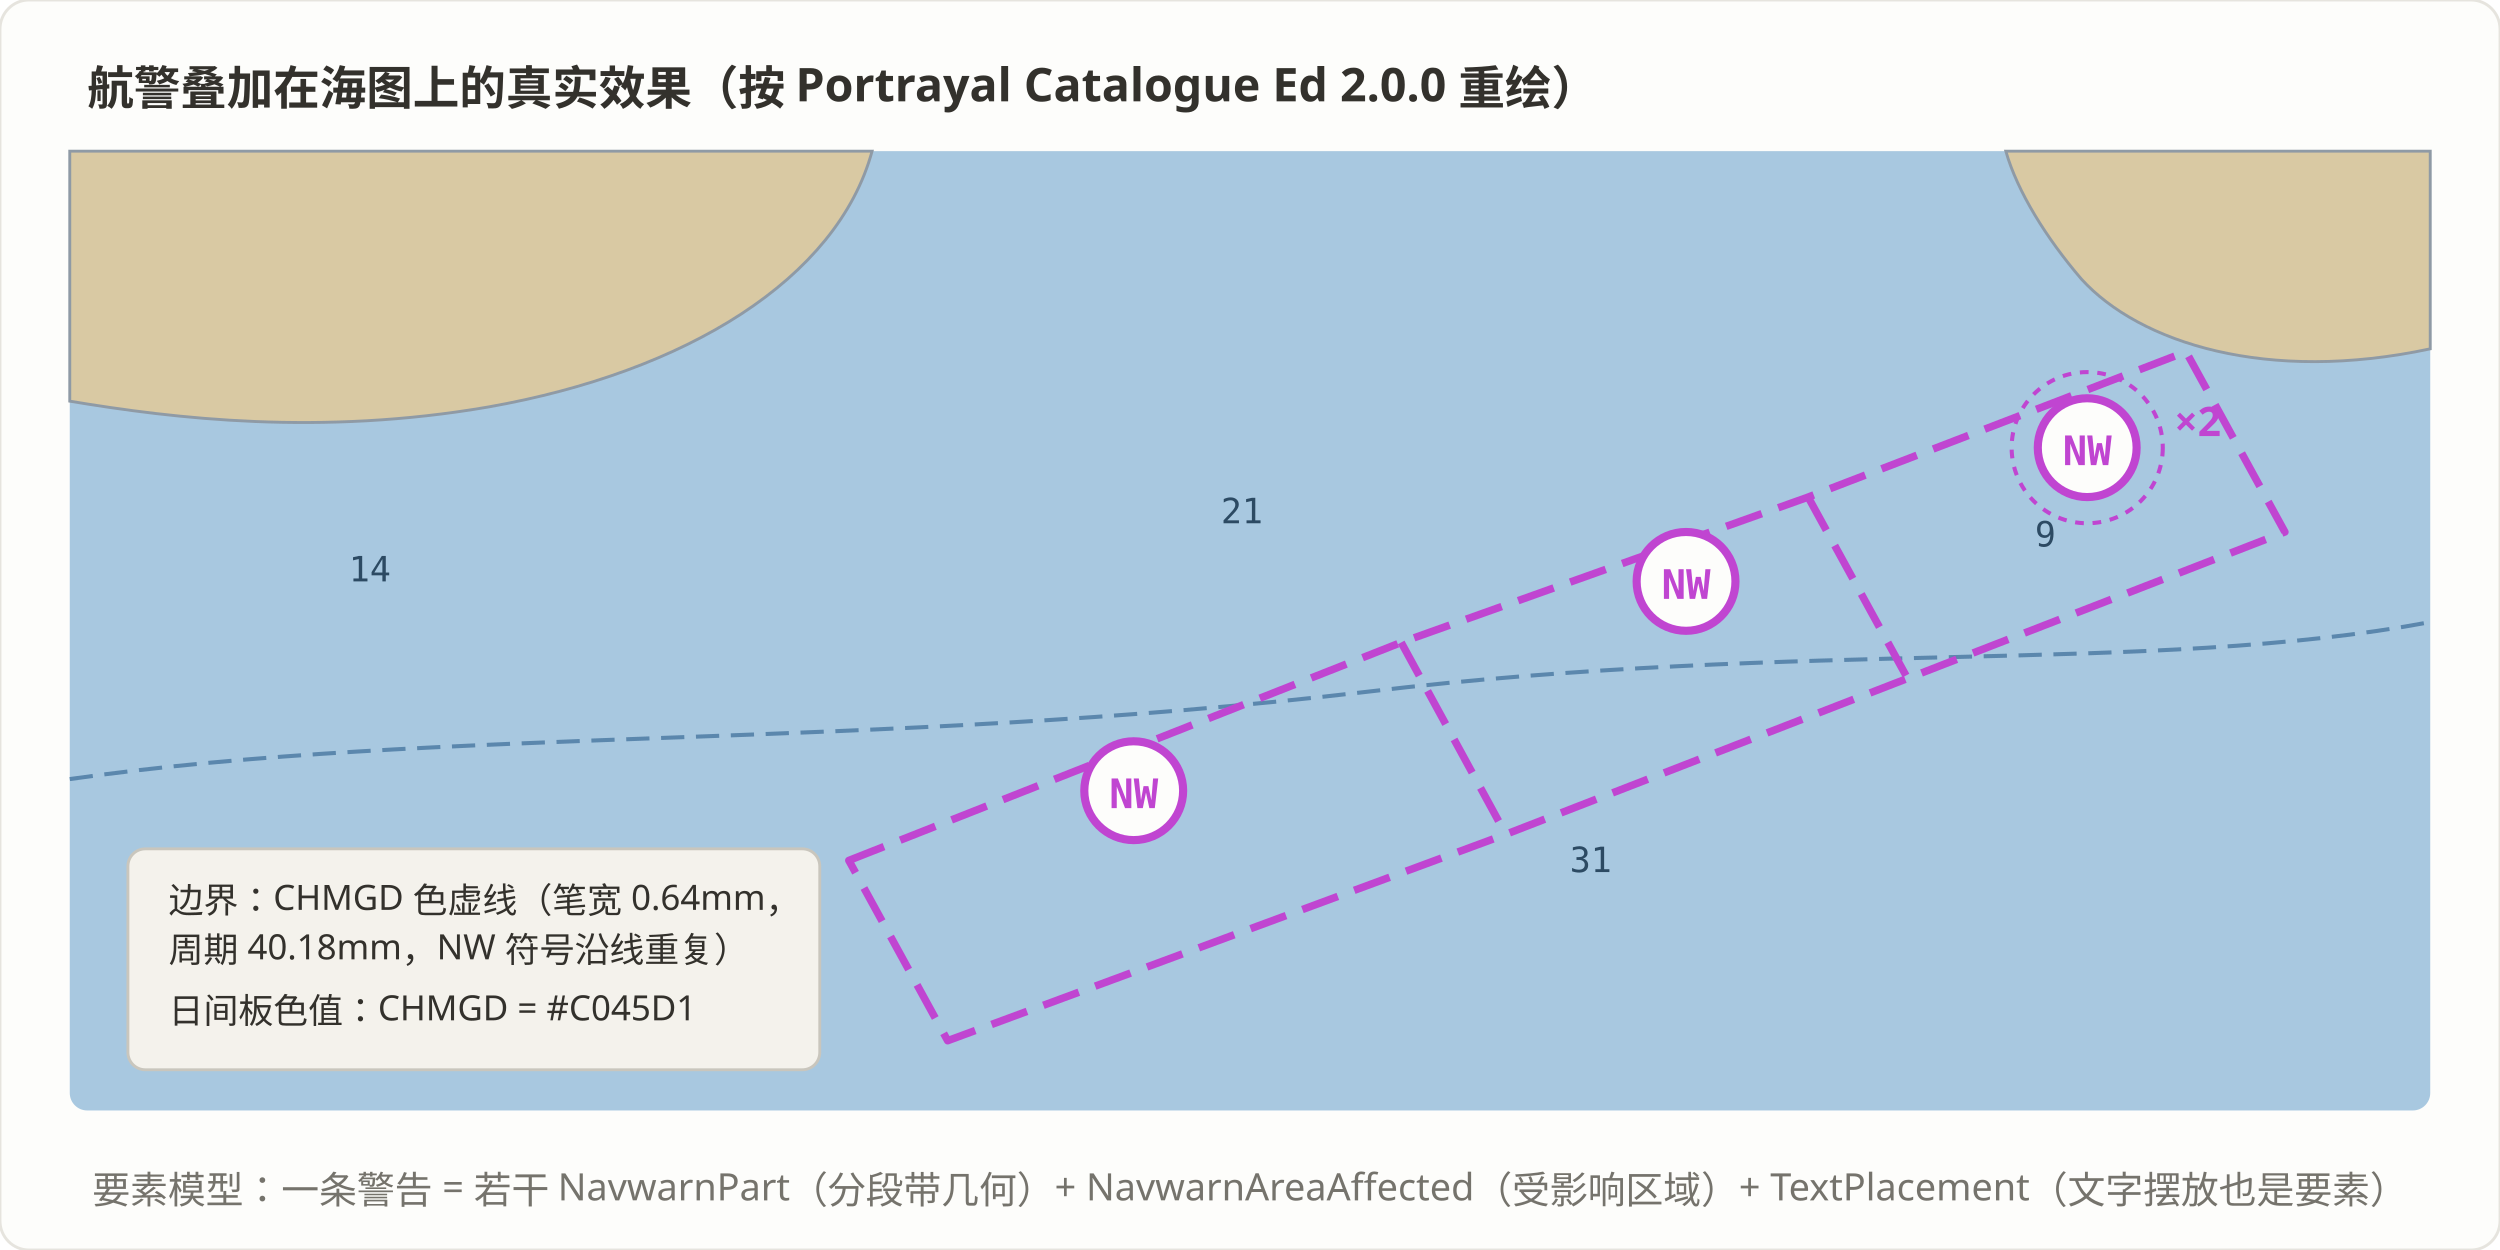
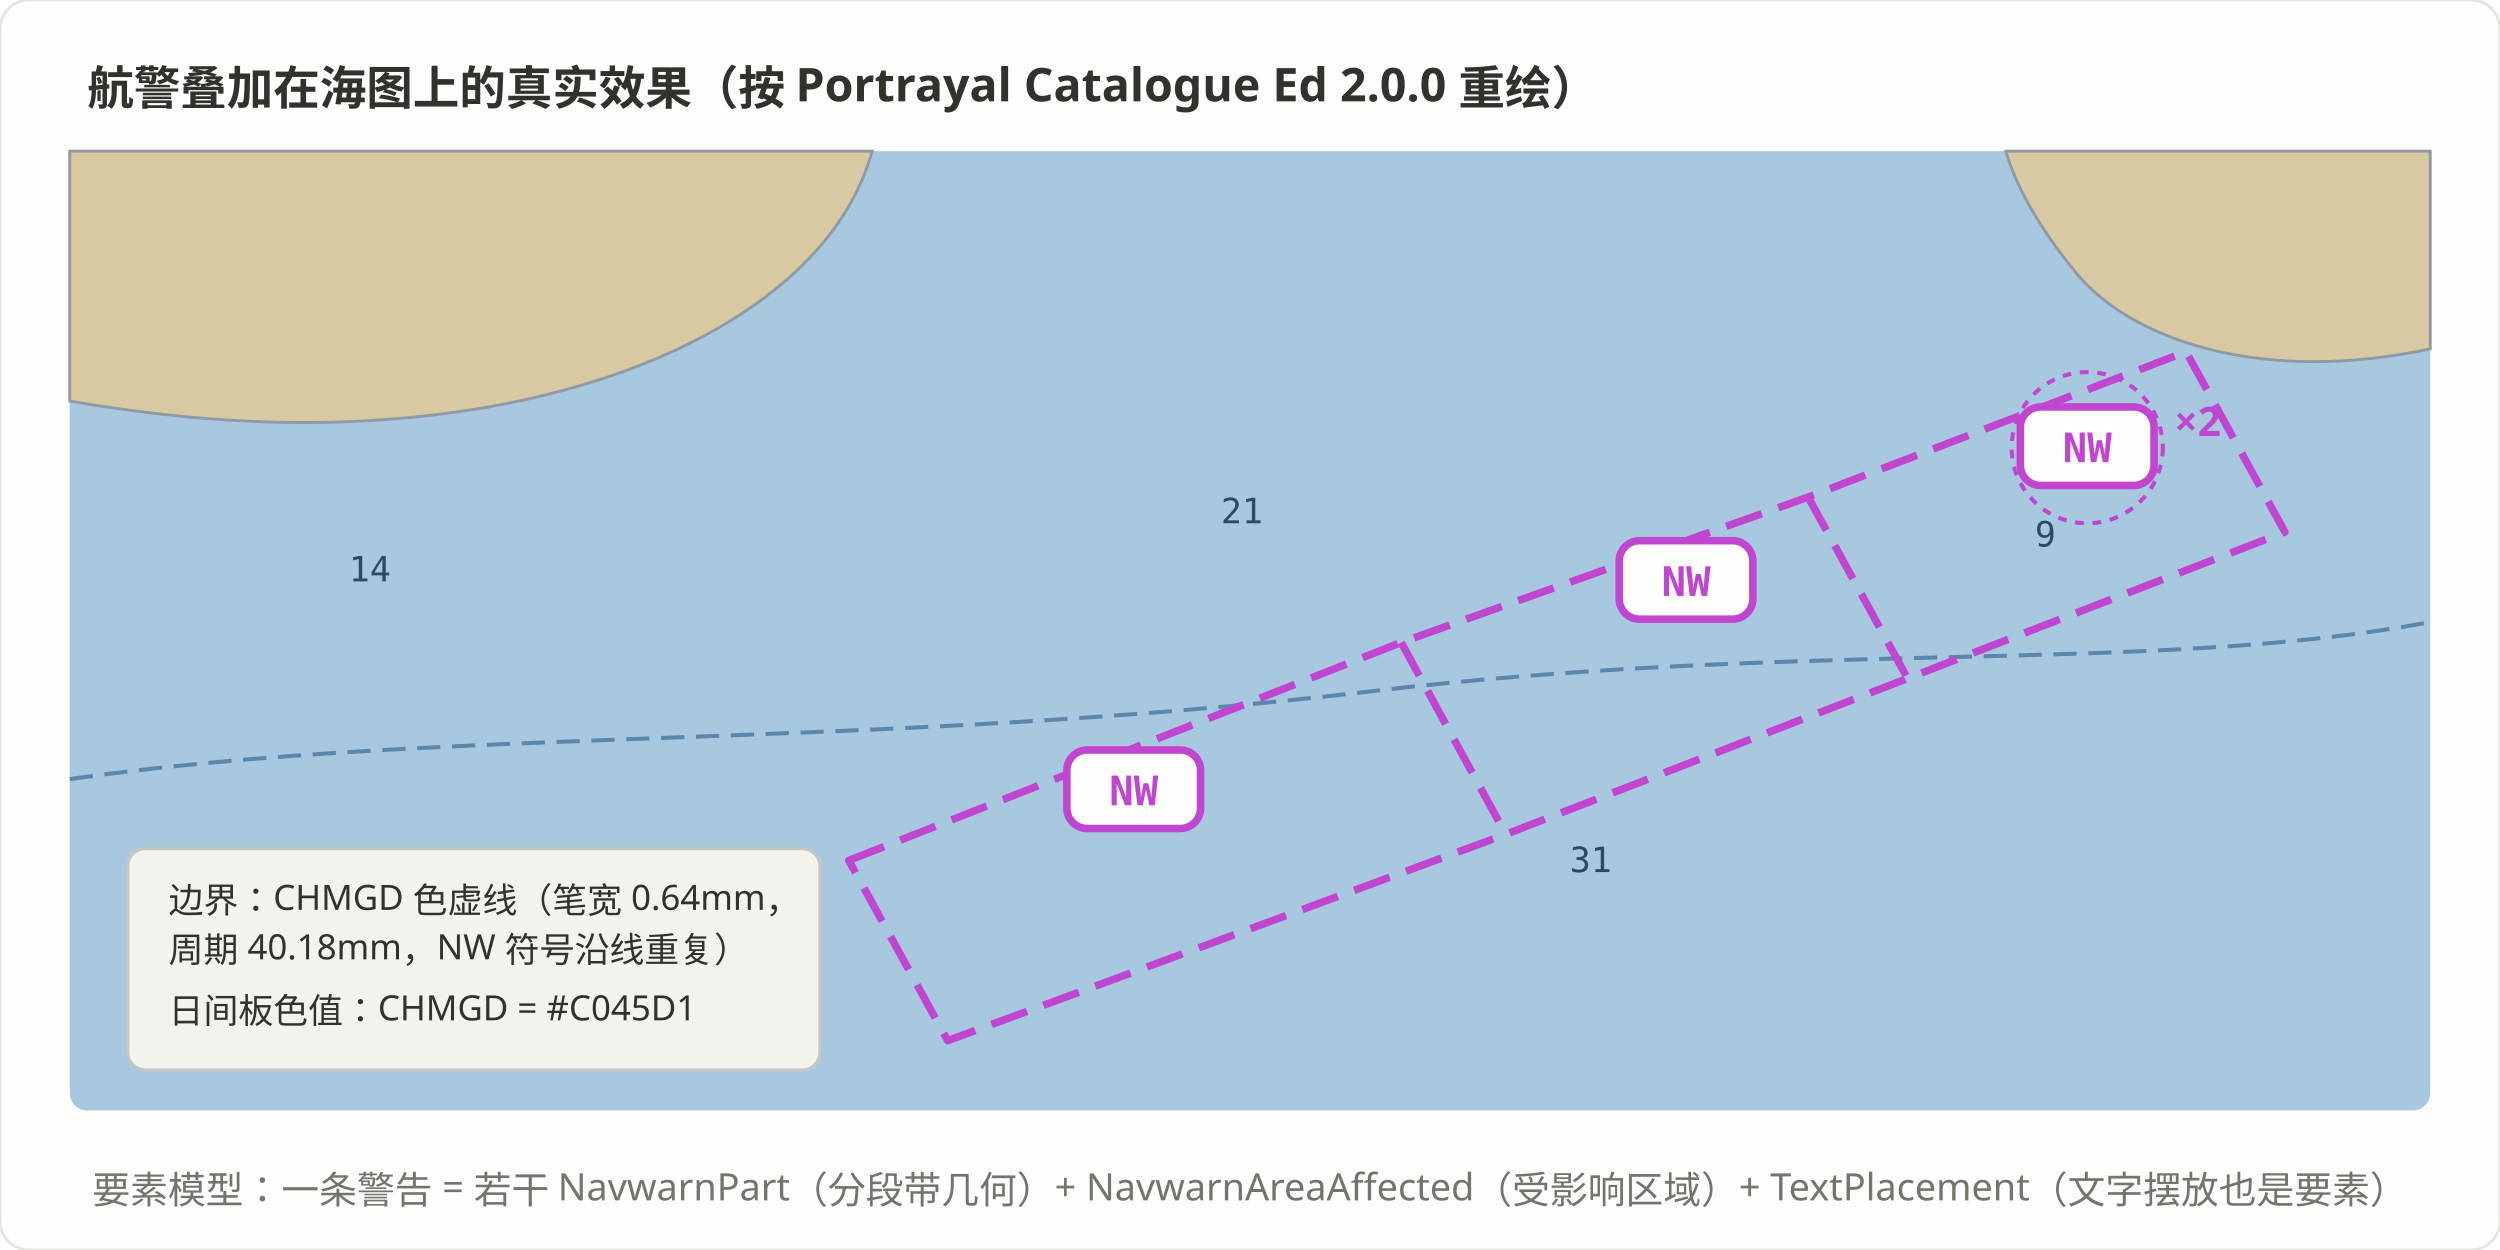
<svg xmlns="http://www.w3.org/2000/svg" width="860" height="430" viewBox="0 0 860 430" font-family="'PingFang SC','Hiragino Sans GB','Microsoft YaHei',sans-serif">
  <rect x="0" y="0" width="860" height="430" rx="10" fill="#fdfdfb" stroke="#e6e4de" />
  <text x="30" y="36" font-size="16" font-weight="bold" fill="#33312c">航警叠加在海图上的真实效果（按 Portrayal Catalogue Ed 2.0.0 重绘）</text>
  <rect x="24" y="52" width="812" height="330" rx="6" fill="#a8c8e0" />
  <path d="M24 52 H 300 C 288 96, 236 128, 168 140 C 110 150, 60 144, 24 138 Z" fill="#d9c9a3" stroke="#8f9aa5" />
  <path d="M690 52 H 836 V 120 C 780 132, 736 118, 716 96 C 704 82, 694 66, 690 52 Z" fill="#d9c9a3" stroke="#8f9aa5" />
  <path d="M24 268 C 150 250, 300 258, 470 238 C 620 220, 740 232, 836 214" stroke="#5b87ad" stroke-width="1.4" stroke-dasharray="8 4" fill="none" />
  <g fill="#2c4a63" font-family="Consolas,Menlo,monospace" font-size="12">
    <text x="120" y="200">14</text>
    <text x="420" y="180">21</text>
    <text x="700" y="188">9</text>
    <text x="540" y="300">31</text>
  </g>
  <g stroke="#C045D1" stroke-width="2.6" stroke-dasharray="13 6" fill="none" stroke-linejoin="round">
    <path d="M 292 296 L 482 221 L 622 171 L 752 121 L 786 183 L 652 235 L 518 287 L 326 358 Z" />
    <path d="M 482 221 L 518 287" />
    <path d="M 622 171 L 656 233" />
  </g>
  <g font-family="Consolas,Menlo,monospace" font-weight="bold" font-size="14" text-anchor="middle">
-     <circle cx="580" cy="200" r="17" fill="#fdfdfb" stroke="#C045D1" stroke-width="2.8" />
-     <text x="580" y="206" fill="#C045D1">NW</text>
-     <circle cx="390" cy="272" r="17" fill="#fdfdfb" stroke="#C045D1" stroke-width="2.8" />
-     <text x="390" y="278" fill="#C045D1">NW</text>
-     <circle cx="718" cy="154" r="17" fill="#fdfdfb" stroke="#C045D1" stroke-width="2.8" />
-     <text x="718" y="160" fill="#C045D1">NW</text>
+     <rect x="557" y="186" width="46" height="27" rx="7" fill="#fdfdfb" stroke="#C045D1" stroke-width="2.6" />
+     <text x="580" y="205" fill="#C045D1">NW</text>
+     <rect x="367" y="258" width="46" height="27" rx="7" fill="#fdfdfb" stroke="#C045D1" stroke-width="2.6" />
+     <text x="390" y="277" fill="#C045D1">NW</text>
+     <rect x="695" y="140" width="46" height="27" rx="7" fill="#fdfdfb" stroke="#C045D1" stroke-width="2.6" />
+     <text x="718" y="159" fill="#C045D1">NW</text>
  </g>
  <circle cx="718" cy="154" r="26" fill="none" stroke="#C045D1" stroke-width="1.4" stroke-dasharray="3 3" />
  <text x="748" y="150" font-size="14" fill="#C045D1" font-weight="bold">×2</text>
  <rect x="44" y="292" width="238" height="76" rx="6" fill="#f4f2ec" stroke="#c9c6bd" />
  <g font-size="12" fill="#33312c">
    <text x="58" y="314">边界：CHMGD 色虚线（笔宽 0.64mm，</text>
    <text x="58" y="331">周期 40.18mm，NW 符号沿线重复）</text>
    <text x="58" y="352">日间板色值：CHMGD = #C045D1</text>
  </g>
  <text x="430" y="414" text-anchor="middle" font-size="13" fill="#75736c">要素模型：一条警告 = 若干 NavwarnPart（分段带几何）+ NavwarnAreaAffected（受影响区域）+ TextPlacement（文字摆放也是要素）</text>
</svg>
